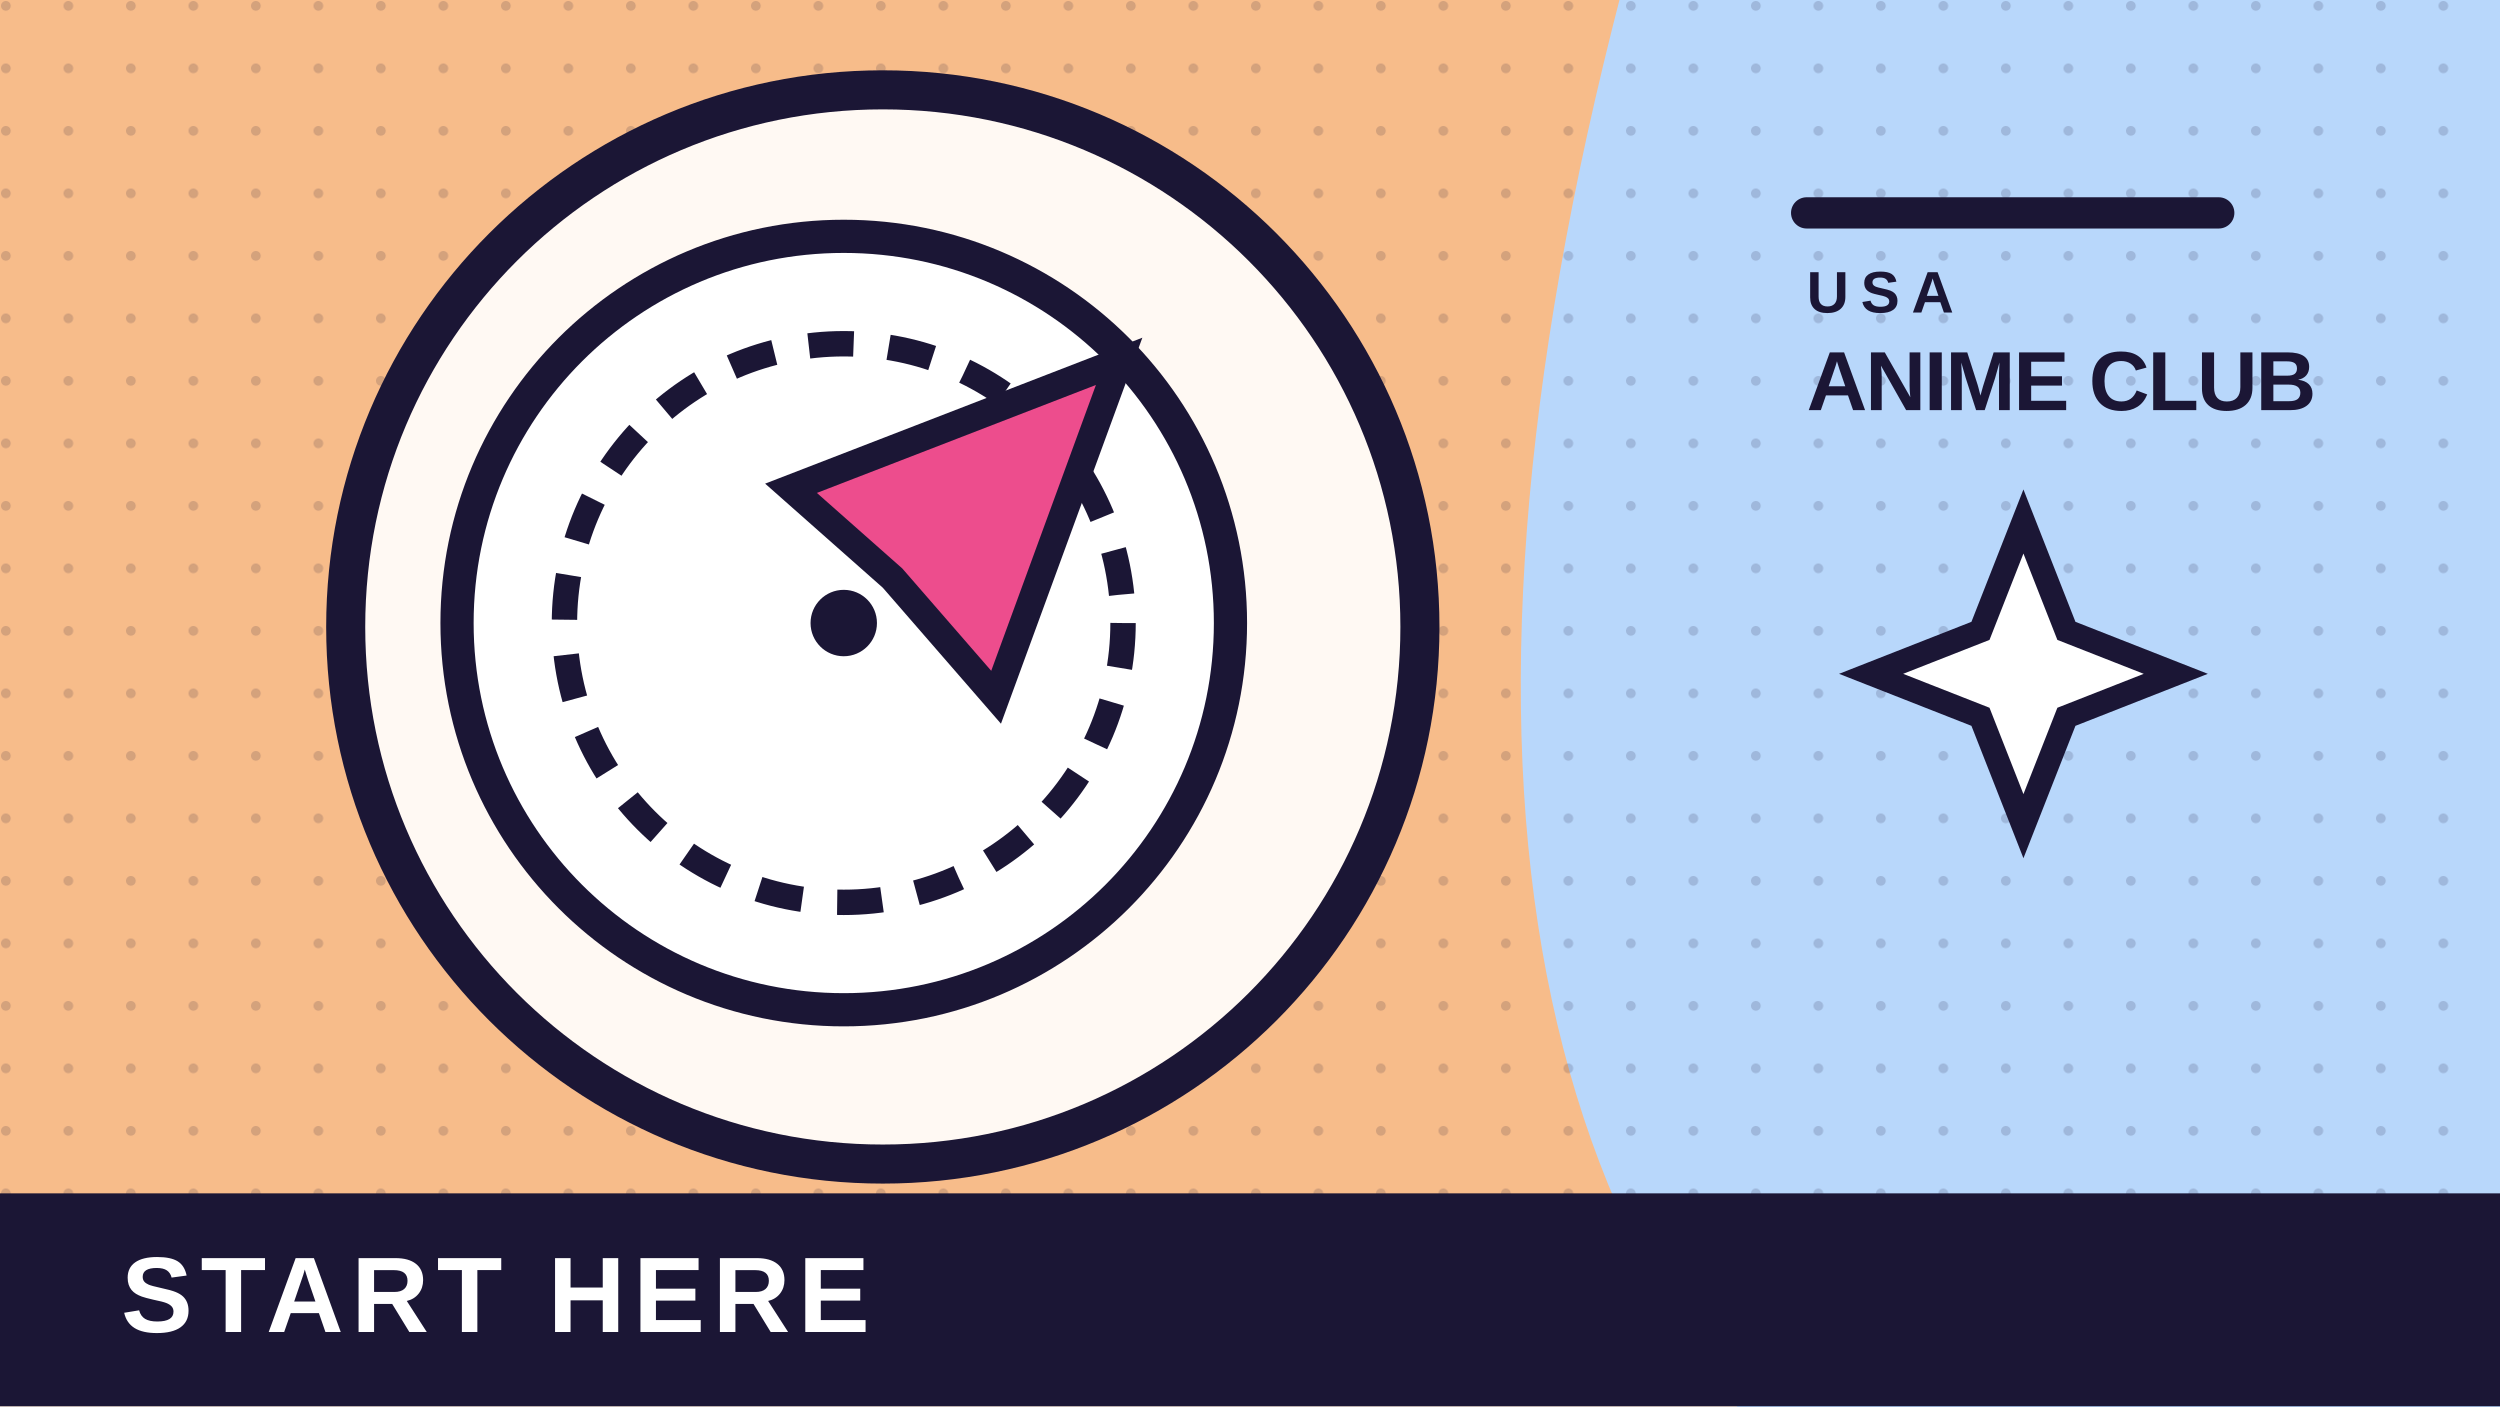
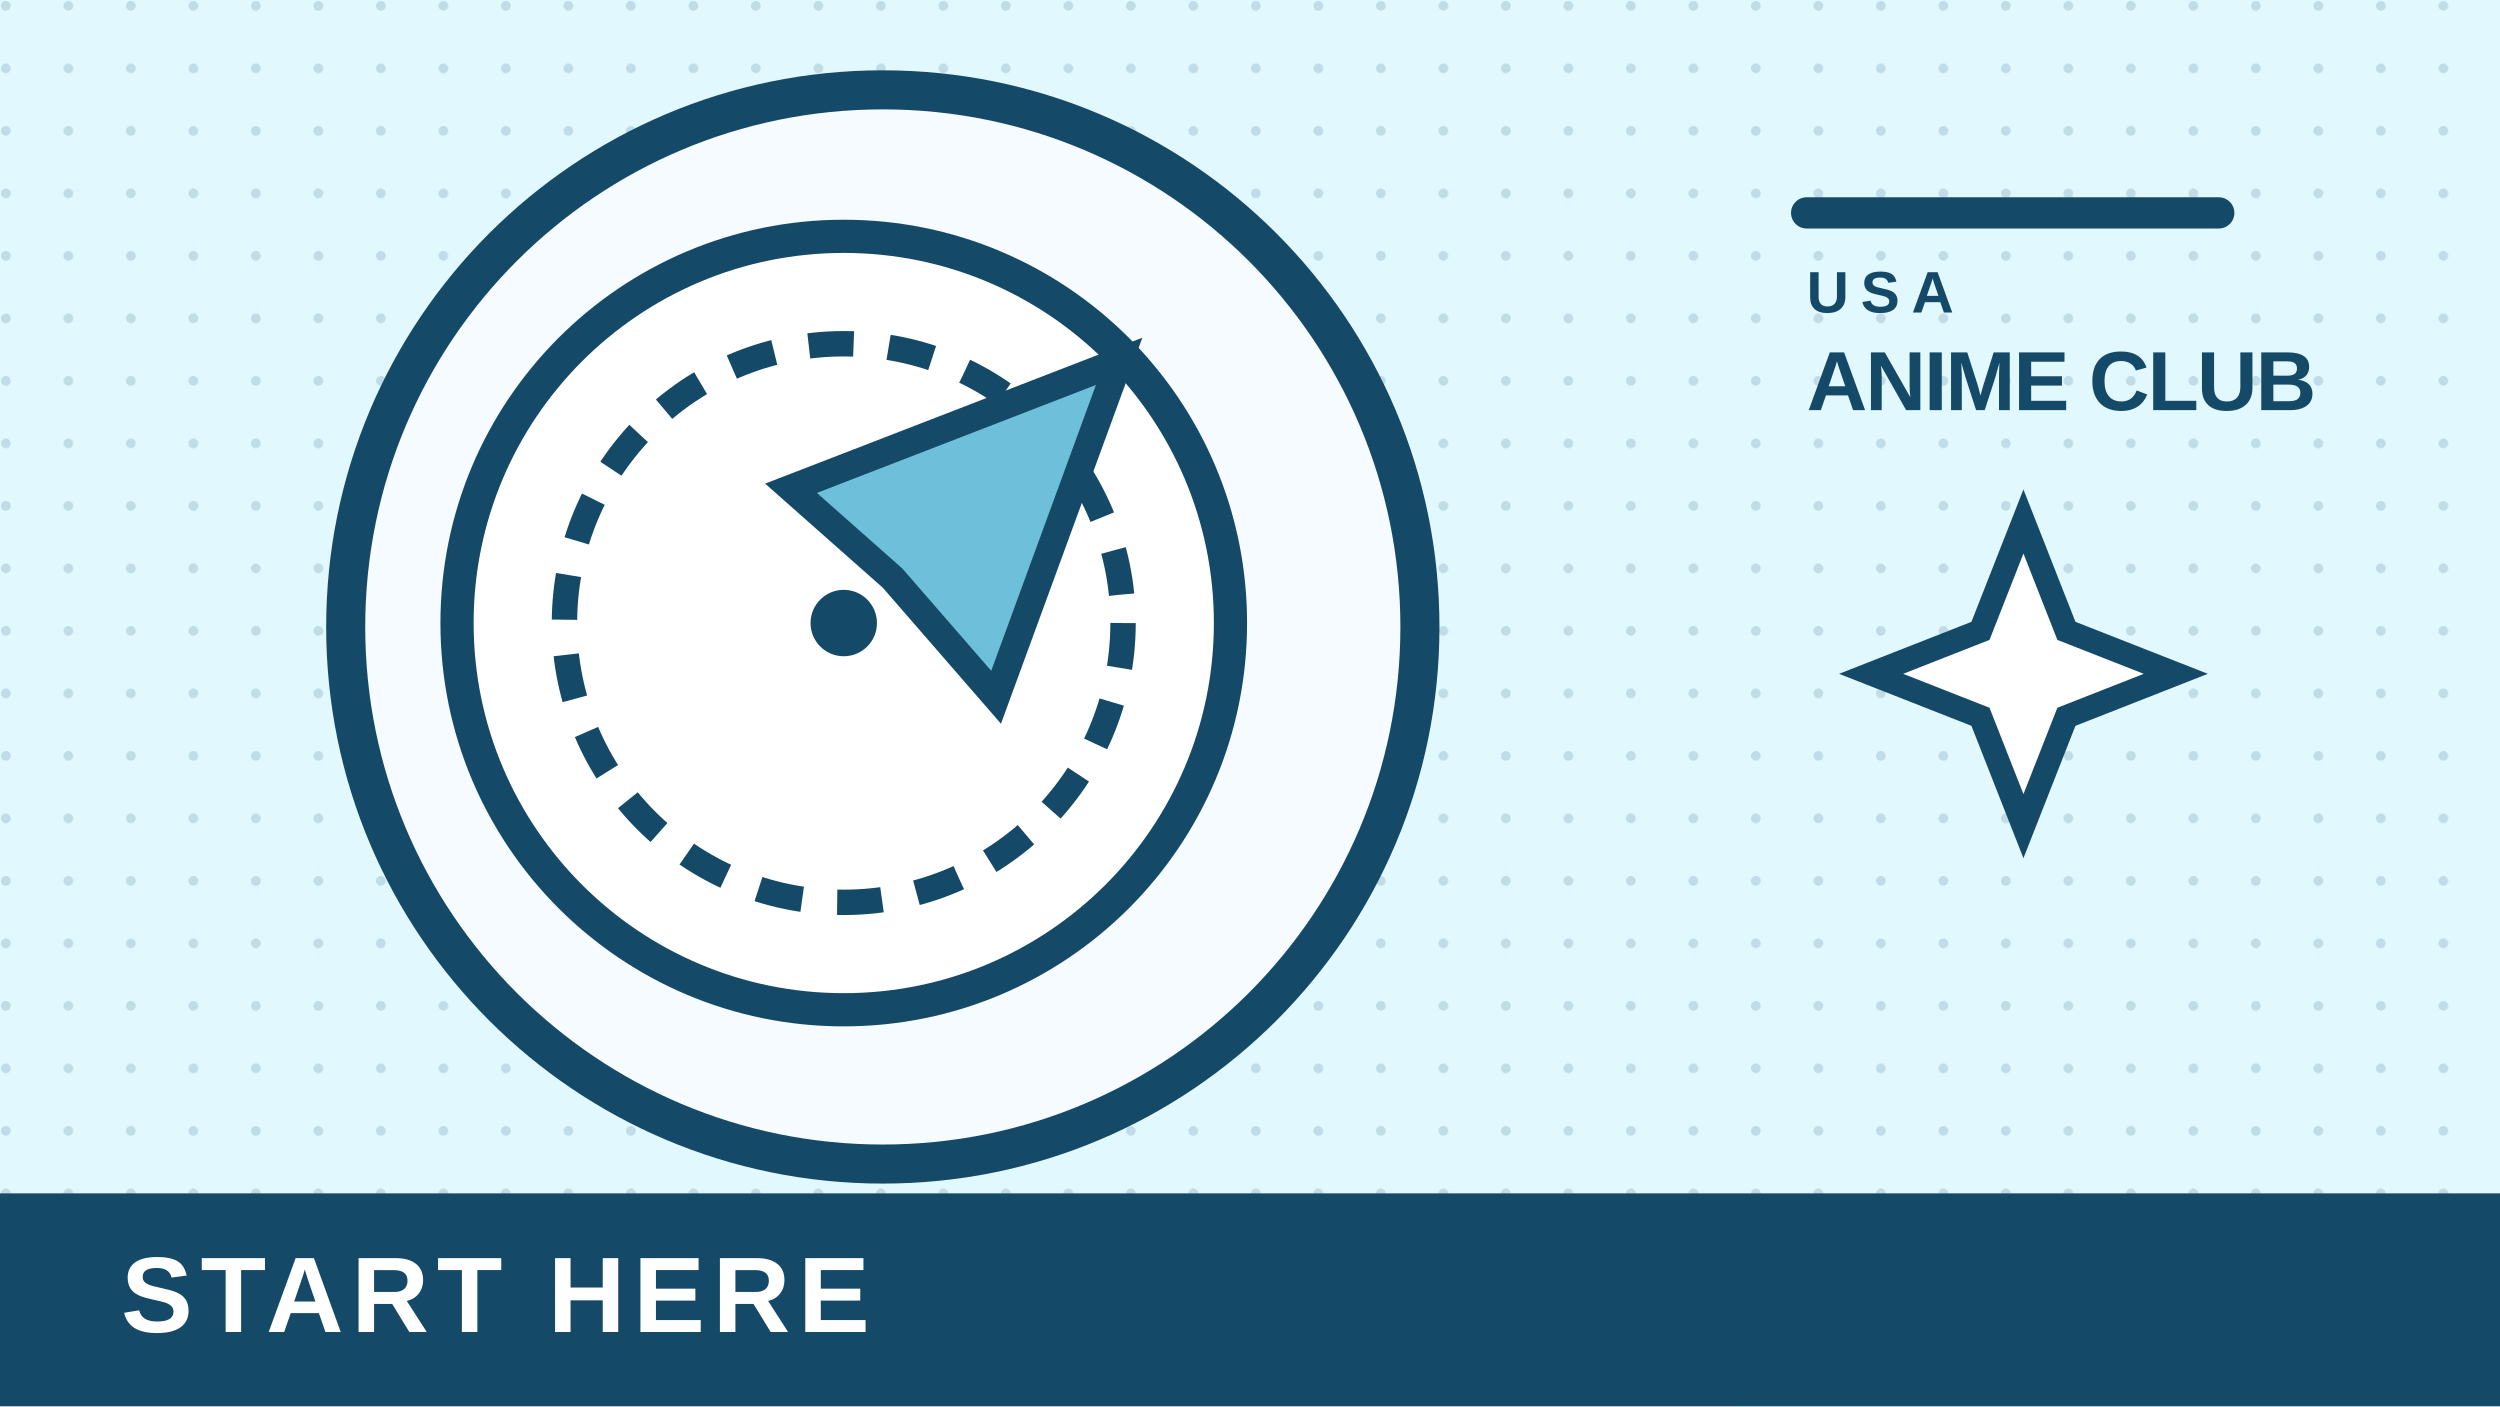
<svg xmlns="http://www.w3.org/2000/svg" viewBox="0 0 1280 720" role="img" aria-labelledby="t d">
  <defs>
    <pattern id="p" width="32" height="32" patternUnits="userSpaceOnUse">
-       <circle cx="3" cy="3" r="2.5" fill="#1b1635" opacity=".16" />
+       <circle cx="3" cy="3" r="2.5" fill="#154968" opacity=".16" />
    </pattern>
  </defs>
-   <rect width="1280" height="720" fill="#f7bc8a" />
-   <path d="M870-140h590v900H925Q663 500 870-140Z" fill="#b8d7fb" />
+   <rect width="1280" height="720" fill="#e2f8ff" />
+   <path d="M870-140h590v900H925Q663 500 870-140Z" fill="#e2f8ff" />
  <rect width="1280" height="720" fill="url(#p)" />
-   <circle cx="452" cy="321" r="275" fill="#fff9f3" stroke="#1b1635" stroke-width="20" />
+   <circle cx="452" cy="321" r="275" fill="#f5fbff" stroke="#154968" stroke-width="20" />
  <g transform="translate(-8 0) scale(1.0)">
-     <circle cx="440" cy="319" r="198" fill="white" stroke="#1b1635" stroke-width="17" />
-     <circle cx="440" cy="319" r="143" fill="none" stroke="#1b1635" stroke-width="13" stroke-dasharray="23 18" />
-     <path d="m413 250 168-65-63 172-53-61-52-46Z" fill="#ed4d8d" stroke="#1b1635" stroke-width="14" />
-     <circle cx="440" cy="319" r="17" fill="#1b1635" />
+     <circle cx="440" cy="319" r="198" fill="white" stroke="#154968" stroke-width="17" />
+     <circle cx="440" cy="319" r="143" fill="none" stroke="#154968" stroke-width="13" stroke-dasharray="23 18" />
+     <path d="m413 250 168-65-63 172-53-61-52-46Z" fill="#6dbfda" stroke="#154968" stroke-width="14" />
+     <circle cx="440" cy="319" r="17" fill="#154968" />
  </g>
-   <path d="M925 109h211" stroke="#1b1635" stroke-width="16" stroke-linecap="round" />
-   <text x="925" y="160" fill="#1b1635" font-family="Arial,sans-serif" font-size="30" font-weight="900" letter-spacing="6">USA</text>
-   <text x="925" y="210" fill="#1b1635" font-family="Arial,sans-serif" font-size="43" font-weight="900" letter-spacing="-1">ANIME CLUB</text>
-   <path d="m1036 267 22 56 56 22-56 22-22 56-22-56-56-22 56-22Z" fill="#fff" stroke="#1b1635" stroke-width="12" />
-   <rect y="611" width="1280" height="109" fill="#1b1635" />
+   <path d="M925 109h211" stroke="#154968" stroke-width="16" stroke-linecap="round" />
+   <text x="925" y="160" fill="#154968" font-family="Arial,sans-serif" font-size="30" font-weight="900" letter-spacing="6">USA</text>
+   <text x="925" y="210" fill="#154968" font-family="Arial,sans-serif" font-size="43" font-weight="900" letter-spacing="-1">ANIME CLUB</text>
+   <path d="m1036 267 22 56 56 22-56 22-22 56-22-56-56-22 56-22Z" fill="#fff" stroke="#154968" stroke-width="12" />
+   <rect y="611" width="1280" height="109" fill="#154968" />
  <text x="62" y="682" font-family="Arial,sans-serif" font-size="55" font-weight="900" letter-spacing="4" fill="#fff">START HERE</text>
</svg>
